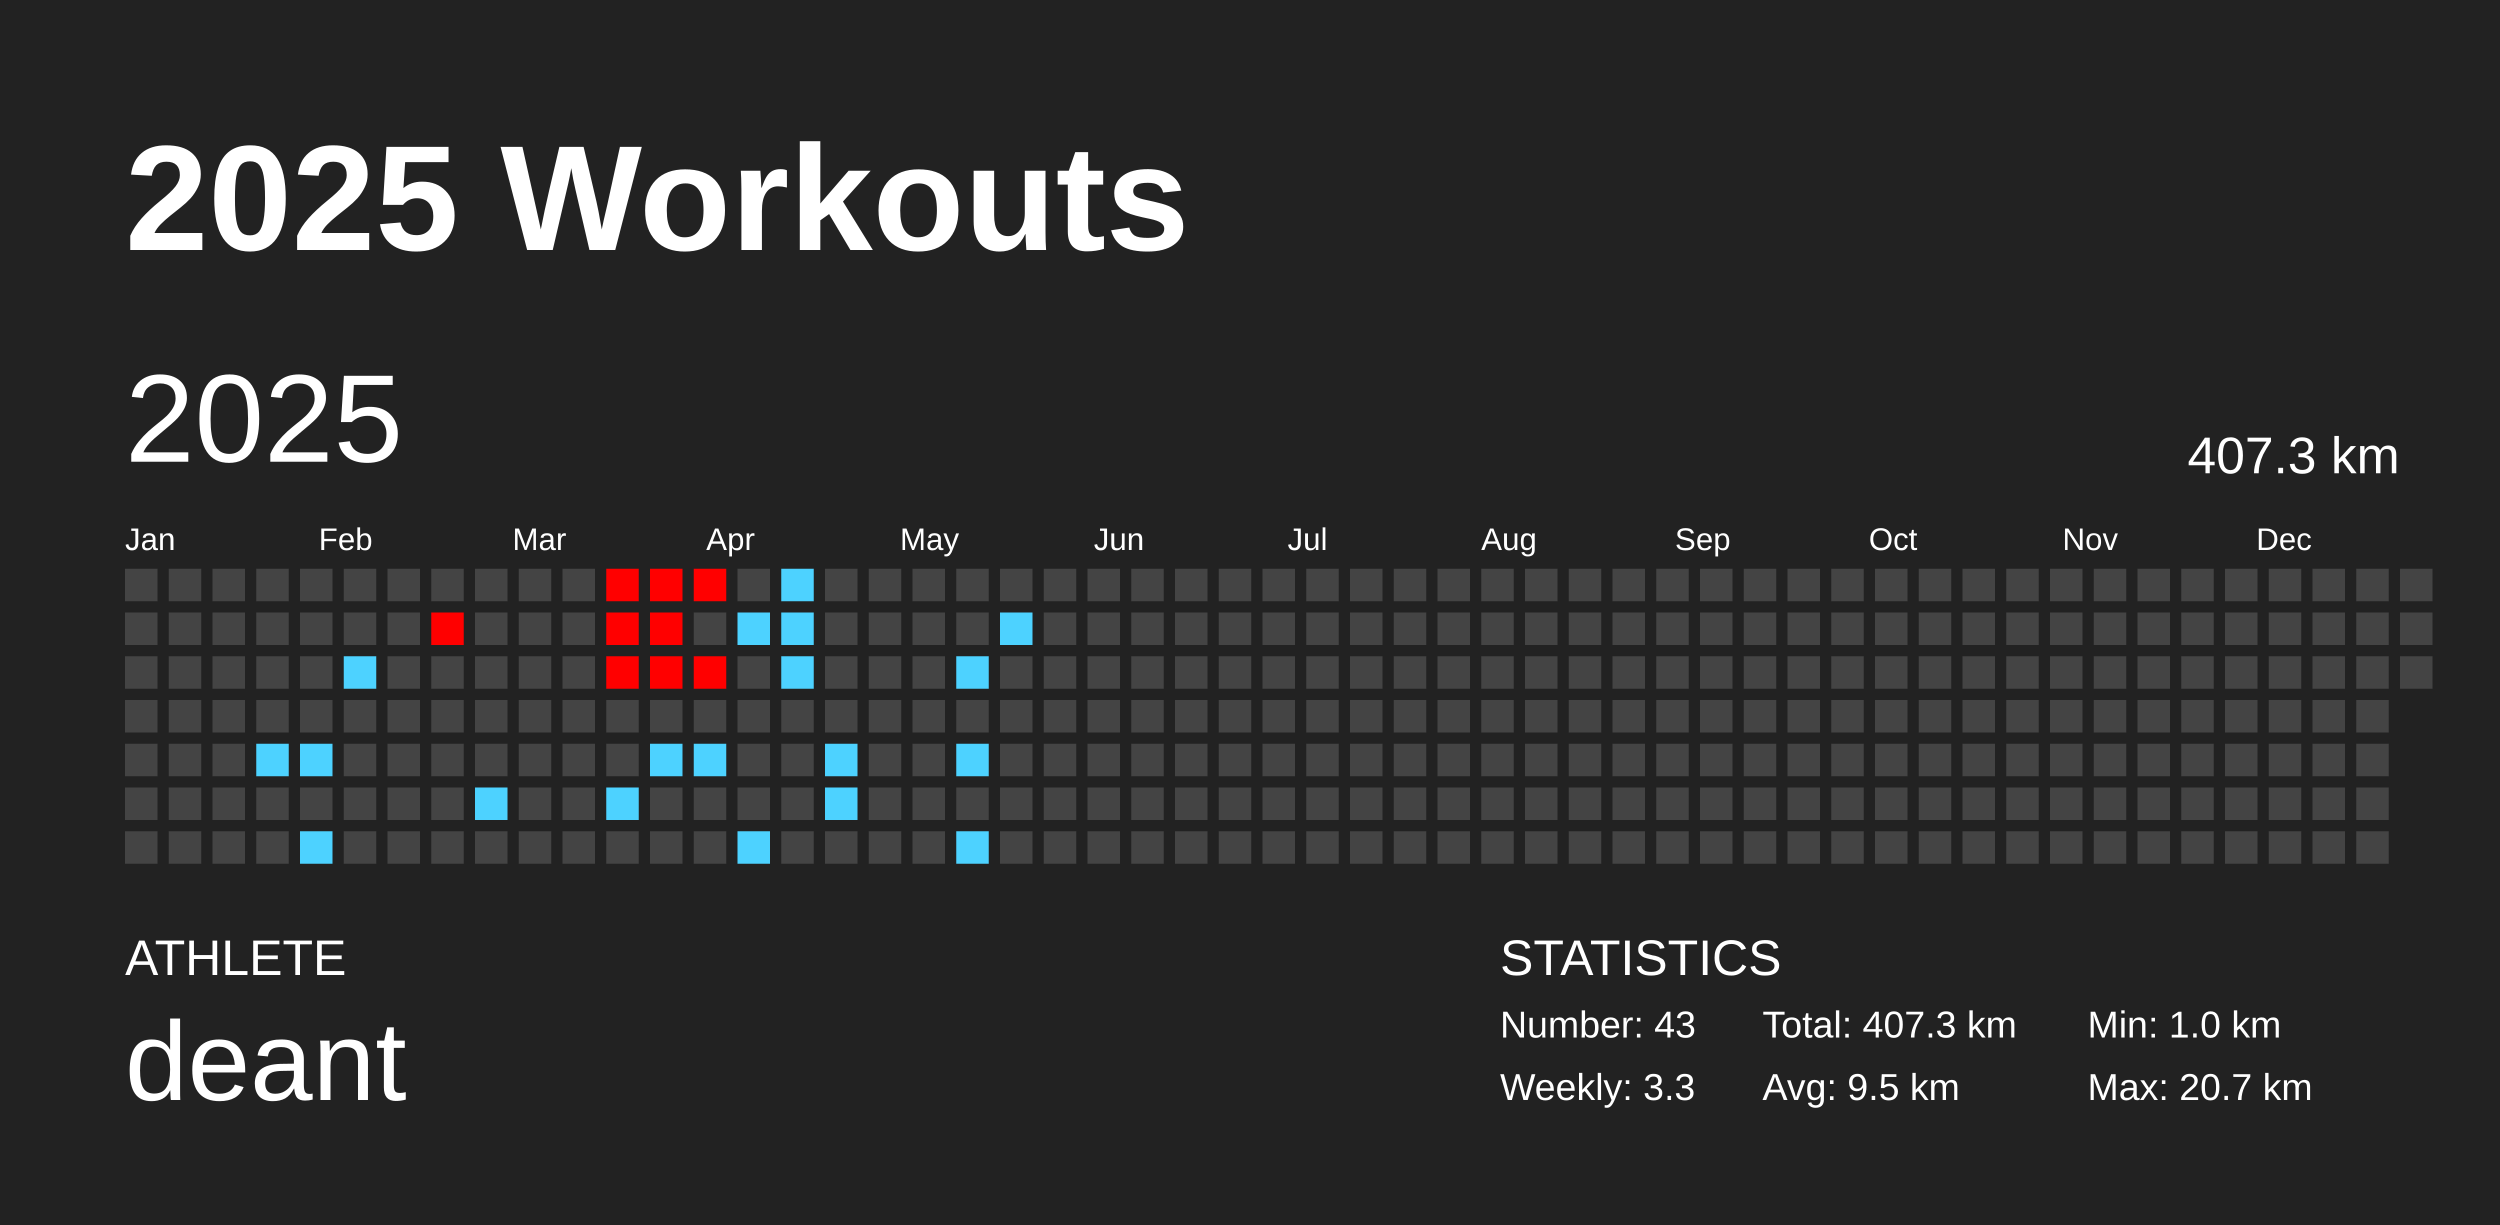
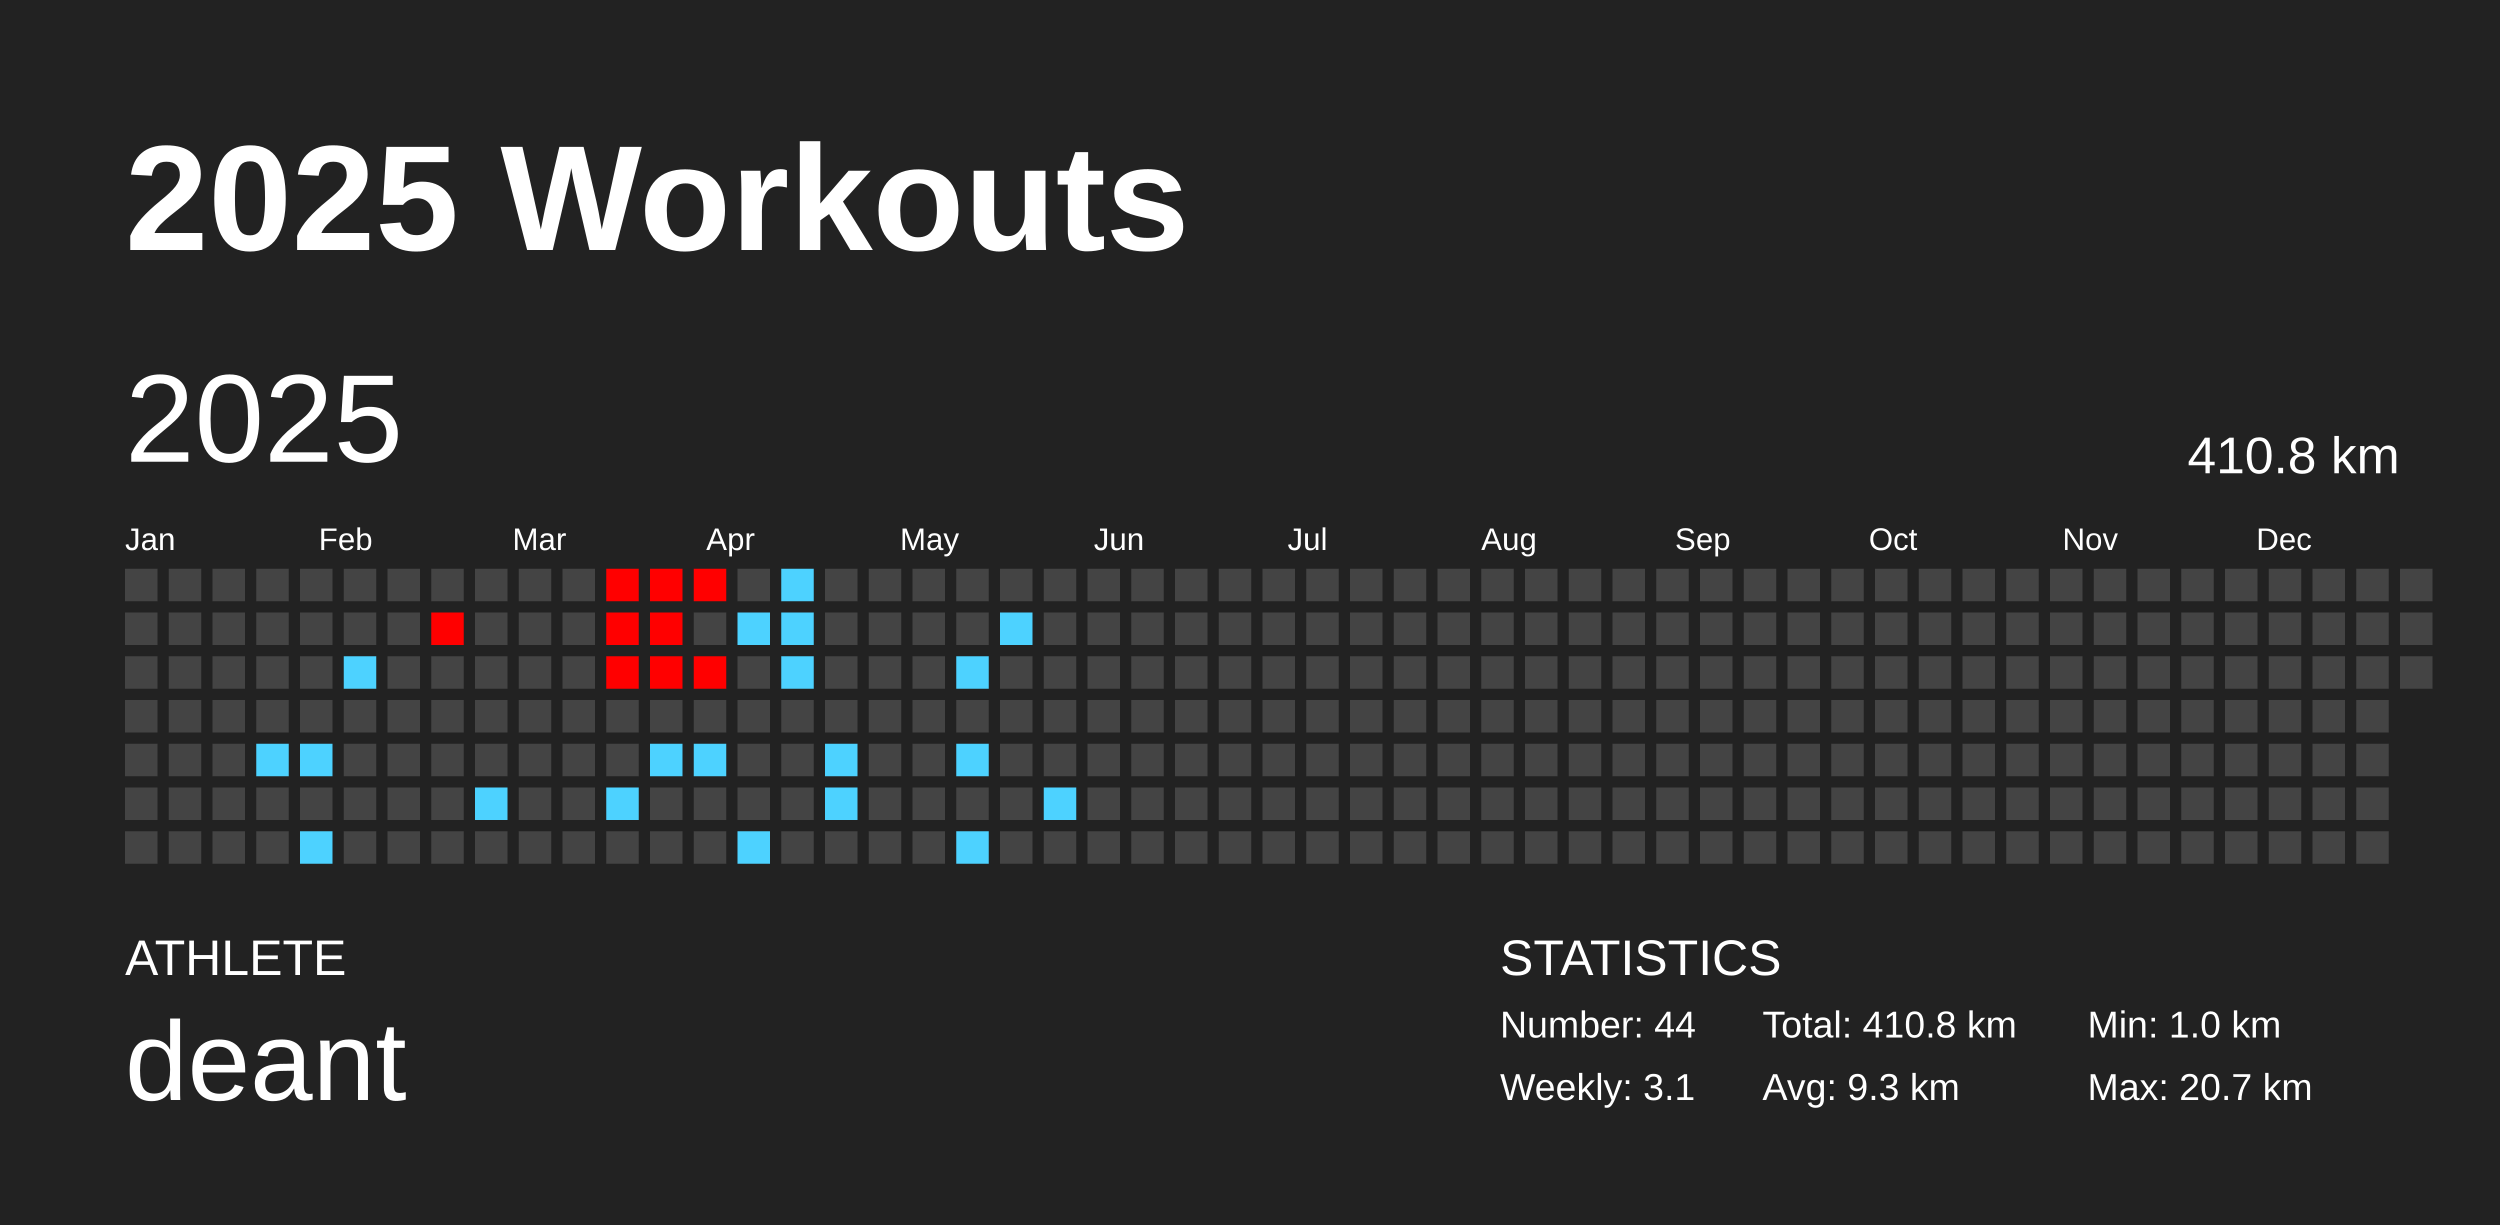
<svg xmlns="http://www.w3.org/2000/svg" baseProfile="full" height="98mm" version="1.1" viewBox="0,0,200,98" width="200mm">
  <defs />
  <rect fill="#222222" height="98" width="200" x="0" y="0" />
  <text fill="#FFFFFF" style="font-size:12px; font-family:Arial; font-weight:bold;" x="10" y="20">2025 Workouts</text>
  <text fill="#FFFFFF" style="font-size:4px; font-family:Arial" x="10" y="78">ATHLETE</text>
  <text fill="#FFFFFF" style="font-size:9px; font-family:Arial" x="10" y="88">deant</text>
  <text fill="#FFFFFF" style="font-size:4px; font-family:Arial" x="120" y="78">STATISTICS</text>
-   <text fill="#FFFFFF" style="font-size:3px; font-family:Arial" x="120" y="83">Number: 43</text>
-   <text fill="#FFFFFF" style="font-size:3px; font-family:Arial" x="120" y="88">Weekly: 3.3</text>
-   <text fill="#FFFFFF" style="font-size:3px; font-family:Arial" x="141" y="83">Total: 407.3 km</text>
-   <text fill="#FFFFFF" style="font-size:3px; font-family:Arial" x="141" y="88">Avg: 9.5 km</text>
+   <text fill="#FFFFFF" style="font-size:3px; font-family:Arial" x="120" y="83">Number: 44</text>
+   <text fill="#FFFFFF" style="font-size:3px; font-family:Arial" x="120" y="88">Weekly: 3.1</text>
+   <text fill="#FFFFFF" style="font-size:3px; font-family:Arial" x="141" y="83">Total: 410.8 km</text>
+   <text fill="#FFFFFF" style="font-size:3px; font-family:Arial" x="141" y="88">Avg: 9.3 km</text>
  <text fill="#FFFFFF" style="font-size:3px; font-family:Arial" x="167" y="83">Min: 1.0 km</text>
  <text fill="#FFFFFF" style="font-size:3px; font-family:Arial" x="167" y="88">Max: 20.7 km</text>
  <text dominant-baseline="hanging" fill="#FFFFFF" style="font-size:10.0px; font-family:Arial;" x="10" y="30">2025</text>
-   <text dominant-baseline="hanging" fill="#FFFFFF" style="font-size:4.125px; font-family:Arial;" x="175" y="35">407.3 km</text>
+   <text dominant-baseline="hanging" fill="#FFFFFF" style="font-size:4.125px; font-family:Arial;" x="175" y="35">410.8 km</text>
  <text fill="#FFFFFF" style="font-size:2.5px; font-family:Arial" x="10.0" y="44">Jan</text>
  <text fill="#FFFFFF" style="font-size:2.5px; font-family:Arial" x="25.5" y="44">Feb</text>
  <text fill="#FFFFFF" style="font-size:2.5px; font-family:Arial" x="41.0" y="44">Mar</text>
  <text fill="#FFFFFF" style="font-size:2.5px; font-family:Arial" x="56.5" y="44">Apr</text>
  <text fill="#FFFFFF" style="font-size:2.5px; font-family:Arial" x="72.0" y="44">May</text>
  <text fill="#FFFFFF" style="font-size:2.5px; font-family:Arial" x="87.5" y="44">Jun</text>
  <text fill="#FFFFFF" style="font-size:2.5px; font-family:Arial" x="103.0" y="44">Jul</text>
  <text fill="#FFFFFF" style="font-size:2.5px; font-family:Arial" x="118.5" y="44">Aug</text>
  <text fill="#FFFFFF" style="font-size:2.5px; font-family:Arial" x="134.0" y="44">Sep</text>
  <text fill="#FFFFFF" style="font-size:2.5px; font-family:Arial" x="149.5" y="44">Oct</text>
  <text fill="#FFFFFF" style="font-size:2.5px; font-family:Arial" x="165.0" y="44">Nov</text>
  <text fill="#FFFFFF" style="font-size:2.5px; font-family:Arial" x="180.5" y="44">Dec</text>
  <rect fill="#444444" height="2.6" width="2.6" x="10.0" y="45.5" />
  <rect fill="#444444" height="2.6" width="2.6" x="10.0" y="49.0" />
  <rect fill="#444444" height="2.6" width="2.6" x="10.0" y="52.5" />
  <rect fill="#444444" height="2.6" width="2.6" x="10.0" y="56.0" />
  <rect fill="#444444" height="2.6" width="2.6" x="10.0" y="59.5" />
  <rect fill="#444444" height="2.6" width="2.6" x="10.0" y="63.0" />
  <rect fill="#444444" height="2.6" width="2.6" x="10.0" y="66.5" />
  <rect fill="#444444" height="2.6" width="2.6" x="13.5" y="45.5" />
  <rect fill="#444444" height="2.6" width="2.6" x="13.5" y="49.0" />
  <rect fill="#444444" height="2.6" width="2.6" x="13.5" y="52.5" />
  <rect fill="#444444" height="2.6" width="2.6" x="13.5" y="56.0" />
  <rect fill="#444444" height="2.6" width="2.6" x="13.5" y="59.5" />
  <rect fill="#444444" height="2.6" width="2.6" x="13.5" y="63.0" />
  <rect fill="#444444" height="2.6" width="2.6" x="13.5" y="66.5" />
  <rect fill="#444444" height="2.6" width="2.6" x="17.0" y="45.5" />
  <rect fill="#444444" height="2.6" width="2.6" x="17.0" y="49.0" />
  <rect fill="#444444" height="2.6" width="2.6" x="17.0" y="52.5" />
  <rect fill="#444444" height="2.6" width="2.6" x="17.0" y="56.0" />
  <rect fill="#444444" height="2.6" width="2.6" x="17.0" y="59.5" />
  <rect fill="#444444" height="2.6" width="2.6" x="17.0" y="63.0" />
  <rect fill="#444444" height="2.6" width="2.6" x="17.0" y="66.5" />
  <rect fill="#444444" height="2.6" width="2.6" x="20.5" y="45.5" />
  <rect fill="#444444" height="2.6" width="2.6" x="20.5" y="49.0" />
  <rect fill="#444444" height="2.6" width="2.6" x="20.5" y="52.5" />
  <rect fill="#444444" height="2.6" width="2.6" x="20.5" y="56.0" />
  <rect fill="#4dd2ff" height="2.6" width="2.6" x="20.5" y="59.5" />
  <rect fill="#444444" height="2.6" width="2.6" x="20.5" y="63.0" />
  <rect fill="#444444" height="2.6" width="2.6" x="20.5" y="66.5" />
  <rect fill="#444444" height="2.6" width="2.6" x="24.0" y="45.5" />
  <rect fill="#444444" height="2.6" width="2.6" x="24.0" y="49.0" />
  <rect fill="#444444" height="2.6" width="2.6" x="24.0" y="52.5" />
  <rect fill="#444444" height="2.6" width="2.6" x="24.0" y="56.0" />
  <rect fill="#4dd2ff" height="2.6" width="2.6" x="24.0" y="59.5" />
  <rect fill="#444444" height="2.6" width="2.6" x="24.0" y="63.0" />
  <rect fill="#4dd2ff" height="2.6" width="2.6" x="24.0" y="66.5" />
  <rect fill="#444444" height="2.6" width="2.6" x="27.5" y="45.5" />
  <rect fill="#444444" height="2.6" width="2.6" x="27.5" y="49.0" />
  <rect fill="#4dd2ff" height="2.6" width="2.6" x="27.5" y="52.5" />
  <rect fill="#444444" height="2.6" width="2.6" x="27.5" y="56.0" />
  <rect fill="#444444" height="2.6" width="2.6" x="27.5" y="59.5" />
  <rect fill="#444444" height="2.6" width="2.6" x="27.5" y="63.0" />
  <rect fill="#444444" height="2.6" width="2.6" x="27.5" y="66.5" />
  <rect fill="#444444" height="2.6" width="2.6" x="31.0" y="45.5" />
  <rect fill="#444444" height="2.6" width="2.6" x="31.0" y="49.0" />
  <rect fill="#444444" height="2.6" width="2.6" x="31.0" y="52.5" />
  <rect fill="#444444" height="2.6" width="2.6" x="31.0" y="56.0" />
  <rect fill="#444444" height="2.6" width="2.6" x="31.0" y="59.5" />
  <rect fill="#444444" height="2.6" width="2.6" x="31.0" y="63.0" />
  <rect fill="#444444" height="2.6" width="2.6" x="31.0" y="66.5" />
  <rect fill="#444444" height="2.6" width="2.6" x="34.5" y="45.5" />
  <rect fill="red" height="2.6" width="2.6" x="34.5" y="49.0" />
  <rect fill="#444444" height="2.6" width="2.6" x="34.5" y="52.5" />
  <rect fill="#444444" height="2.6" width="2.6" x="34.5" y="56.0" />
  <rect fill="#444444" height="2.6" width="2.6" x="34.5" y="59.5" />
  <rect fill="#444444" height="2.6" width="2.6" x="34.5" y="63.0" />
  <rect fill="#444444" height="2.6" width="2.6" x="34.5" y="66.5" />
  <rect fill="#444444" height="2.6" width="2.6" x="38.0" y="45.5" />
  <rect fill="#444444" height="2.6" width="2.6" x="38.0" y="49.0" />
  <rect fill="#444444" height="2.6" width="2.6" x="38.0" y="52.5" />
  <rect fill="#444444" height="2.6" width="2.6" x="38.0" y="56.0" />
  <rect fill="#444444" height="2.6" width="2.6" x="38.0" y="59.5" />
  <rect fill="#4dd2ff" height="2.6" width="2.6" x="38.0" y="63.0" />
  <rect fill="#444444" height="2.6" width="2.6" x="38.0" y="66.5" />
  <rect fill="#444444" height="2.6" width="2.6" x="41.5" y="45.5" />
  <rect fill="#444444" height="2.6" width="2.6" x="41.5" y="49.0" />
  <rect fill="#444444" height="2.6" width="2.6" x="41.5" y="52.5" />
  <rect fill="#444444" height="2.6" width="2.6" x="41.5" y="56.0" />
  <rect fill="#444444" height="2.6" width="2.6" x="41.5" y="59.5" />
  <rect fill="#444444" height="2.6" width="2.6" x="41.5" y="63.0" />
  <rect fill="#444444" height="2.6" width="2.6" x="41.5" y="66.5" />
  <rect fill="#444444" height="2.6" width="2.6" x="45.0" y="45.5" />
  <rect fill="#444444" height="2.6" width="2.6" x="45.0" y="49.0" />
  <rect fill="#444444" height="2.6" width="2.6" x="45.0" y="52.5" />
  <rect fill="#444444" height="2.6" width="2.6" x="45.0" y="56.0" />
  <rect fill="#444444" height="2.6" width="2.6" x="45.0" y="59.5" />
  <rect fill="#444444" height="2.6" width="2.6" x="45.0" y="63.0" />
  <rect fill="#444444" height="2.6" width="2.6" x="45.0" y="66.5" />
  <rect fill="red" height="2.6" width="2.6" x="48.5" y="45.5" />
  <rect fill="red" height="2.6" width="2.6" x="48.5" y="49.0" />
  <rect fill="red" height="2.6" width="2.6" x="48.5" y="52.5" />
  <rect fill="#444444" height="2.6" width="2.6" x="48.5" y="56.0" />
  <rect fill="#444444" height="2.6" width="2.6" x="48.5" y="59.5" />
  <rect fill="#4dd2ff" height="2.6" width="2.6" x="48.5" y="63.0" />
  <rect fill="#444444" height="2.6" width="2.6" x="48.5" y="66.5" />
  <rect fill="red" height="2.6" width="2.6" x="52.0" y="45.5" />
  <rect fill="red" height="2.6" width="2.6" x="52.0" y="49.0" />
  <rect fill="red" height="2.6" width="2.6" x="52.0" y="52.5" />
  <rect fill="#444444" height="2.6" width="2.6" x="52.0" y="56.0" />
  <rect fill="#4dd2ff" height="2.6" width="2.6" x="52.0" y="59.5" />
  <rect fill="#444444" height="2.6" width="2.6" x="52.0" y="63.0" />
  <rect fill="#444444" height="2.6" width="2.6" x="52.0" y="66.5" />
  <rect fill="red" height="2.6" width="2.6" x="55.5" y="45.5" />
  <rect fill="#444444" height="2.6" width="2.6" x="55.5" y="49.0" />
  <rect fill="red" height="2.6" width="2.6" x="55.5" y="52.5" />
  <rect fill="#444444" height="2.6" width="2.6" x="55.5" y="56.0" />
  <rect fill="#4dd2ff" height="2.6" width="2.6" x="55.5" y="59.5" />
  <rect fill="#444444" height="2.6" width="2.6" x="55.5" y="63.0" />
  <rect fill="#444444" height="2.6" width="2.6" x="55.5" y="66.5" />
  <rect fill="#444444" height="2.6" width="2.6" x="59.0" y="45.5" />
  <rect fill="#4dd2ff" height="2.6" width="2.6" x="59.0" y="49.0" />
  <rect fill="#444444" height="2.6" width="2.6" x="59.0" y="52.5" />
  <rect fill="#444444" height="2.6" width="2.6" x="59.0" y="56.0" />
  <rect fill="#444444" height="2.6" width="2.6" x="59.0" y="59.5" />
  <rect fill="#444444" height="2.6" width="2.6" x="59.0" y="63.0" />
  <rect fill="#4dd2ff" height="2.6" width="2.6" x="59.0" y="66.5" />
  <rect fill="#4dd2ff" height="2.6" width="2.6" x="62.5" y="45.5" />
  <rect fill="#4dd2ff" height="2.6" width="2.6" x="62.5" y="49.0" />
  <rect fill="#4dd2ff" height="2.6" width="2.6" x="62.5" y="52.5" />
  <rect fill="#444444" height="2.6" width="2.6" x="62.5" y="56.0" />
  <rect fill="#444444" height="2.6" width="2.6" x="62.5" y="59.5" />
  <rect fill="#444444" height="2.6" width="2.6" x="62.5" y="63.0" />
  <rect fill="#444444" height="2.6" width="2.6" x="62.5" y="66.5" />
  <rect fill="#444444" height="2.6" width="2.6" x="66.0" y="45.5" />
  <rect fill="#444444" height="2.6" width="2.6" x="66.0" y="49.0" />
  <rect fill="#444444" height="2.6" width="2.6" x="66.0" y="52.5" />
  <rect fill="#444444" height="2.6" width="2.6" x="66.0" y="56.0" />
  <rect fill="#4dd2ff" height="2.6" width="2.6" x="66.0" y="59.5" />
  <rect fill="#4dd2ff" height="2.6" width="2.6" x="66.0" y="63.0" />
  <rect fill="#444444" height="2.6" width="2.6" x="66.0" y="66.5" />
  <rect fill="#444444" height="2.6" width="2.6" x="69.5" y="45.5" />
  <rect fill="#444444" height="2.6" width="2.6" x="69.5" y="49.0" />
  <rect fill="#444444" height="2.6" width="2.6" x="69.5" y="52.5" />
  <rect fill="#444444" height="2.6" width="2.6" x="69.5" y="56.0" />
  <rect fill="#444444" height="2.6" width="2.6" x="69.5" y="59.5" />
  <rect fill="#444444" height="2.6" width="2.6" x="69.5" y="63.0" />
  <rect fill="#444444" height="2.6" width="2.6" x="69.5" y="66.5" />
  <rect fill="#444444" height="2.6" width="2.6" x="73.0" y="45.5" />
  <rect fill="#444444" height="2.6" width="2.6" x="73.0" y="49.0" />
  <rect fill="#444444" height="2.6" width="2.6" x="73.0" y="52.5" />
  <rect fill="#444444" height="2.6" width="2.6" x="73.0" y="56.0" />
  <rect fill="#444444" height="2.6" width="2.6" x="73.0" y="59.5" />
  <rect fill="#444444" height="2.6" width="2.6" x="73.0" y="63.0" />
  <rect fill="#444444" height="2.6" width="2.6" x="73.0" y="66.5" />
  <rect fill="#444444" height="2.6" width="2.6" x="76.5" y="45.5" />
  <rect fill="#444444" height="2.6" width="2.6" x="76.5" y="49.0" />
  <rect fill="#4dd2ff" height="2.6" width="2.6" x="76.5" y="52.5" />
  <rect fill="#444444" height="2.6" width="2.6" x="76.5" y="56.0" />
  <rect fill="#4dd2ff" height="2.6" width="2.6" x="76.5" y="59.5" />
  <rect fill="#444444" height="2.6" width="2.6" x="76.5" y="63.0" />
  <rect fill="#4dd2ff" height="2.6" width="2.6" x="76.5" y="66.5" />
  <rect fill="#444444" height="2.6" width="2.6" x="80.0" y="45.5" />
  <rect fill="#4dd2ff" height="2.6" width="2.6" x="80.0" y="49.0" />
  <rect fill="#444444" height="2.6" width="2.6" x="80.0" y="52.5" />
  <rect fill="#444444" height="2.6" width="2.6" x="80.0" y="56.0" />
  <rect fill="#444444" height="2.6" width="2.6" x="80.0" y="59.5" />
  <rect fill="#444444" height="2.6" width="2.6" x="80.0" y="63.0" />
  <rect fill="#444444" height="2.6" width="2.6" x="80.0" y="66.5" />
  <rect fill="#444444" height="2.6" width="2.6" x="83.5" y="45.5" />
  <rect fill="#444444" height="2.6" width="2.6" x="83.5" y="49.0" />
  <rect fill="#444444" height="2.6" width="2.6" x="83.5" y="52.5" />
  <rect fill="#444444" height="2.6" width="2.6" x="83.5" y="56.0" />
  <rect fill="#444444" height="2.6" width="2.6" x="83.5" y="59.5" />
-   <rect fill="#444444" height="2.6" width="2.6" x="83.5" y="63.0" />
+   <rect fill="#4dd2ff" height="2.6" width="2.6" x="83.5" y="63.0" />
  <rect fill="#444444" height="2.6" width="2.6" x="83.5" y="66.5" />
  <rect fill="#444444" height="2.6" width="2.6" x="87.0" y="45.5" />
  <rect fill="#444444" height="2.6" width="2.6" x="87.0" y="49.0" />
  <rect fill="#444444" height="2.6" width="2.6" x="87.0" y="52.5" />
  <rect fill="#444444" height="2.6" width="2.6" x="87.0" y="56.0" />
  <rect fill="#444444" height="2.6" width="2.6" x="87.0" y="59.5" />
  <rect fill="#444444" height="2.6" width="2.6" x="87.0" y="63.0" />
  <rect fill="#444444" height="2.6" width="2.6" x="87.0" y="66.5" />
  <rect fill="#444444" height="2.6" width="2.6" x="90.5" y="45.5" />
  <rect fill="#444444" height="2.6" width="2.6" x="90.5" y="49.0" />
  <rect fill="#444444" height="2.6" width="2.6" x="90.5" y="52.5" />
  <rect fill="#444444" height="2.6" width="2.6" x="90.5" y="56.0" />
  <rect fill="#444444" height="2.6" width="2.6" x="90.5" y="59.5" />
  <rect fill="#444444" height="2.6" width="2.6" x="90.5" y="63.0" />
  <rect fill="#444444" height="2.6" width="2.6" x="90.5" y="66.5" />
  <rect fill="#444444" height="2.6" width="2.6" x="94.0" y="45.5" />
  <rect fill="#444444" height="2.6" width="2.6" x="94.0" y="49.0" />
  <rect fill="#444444" height="2.6" width="2.6" x="94.0" y="52.5" />
  <rect fill="#444444" height="2.6" width="2.6" x="94.0" y="56.0" />
  <rect fill="#444444" height="2.6" width="2.6" x="94.0" y="59.5" />
  <rect fill="#444444" height="2.6" width="2.6" x="94.0" y="63.0" />
  <rect fill="#444444" height="2.6" width="2.6" x="94.0" y="66.5" />
  <rect fill="#444444" height="2.6" width="2.6" x="97.5" y="45.5" />
  <rect fill="#444444" height="2.6" width="2.6" x="97.5" y="49.0" />
  <rect fill="#444444" height="2.6" width="2.6" x="97.5" y="52.5" />
  <rect fill="#444444" height="2.6" width="2.6" x="97.5" y="56.0" />
  <rect fill="#444444" height="2.6" width="2.6" x="97.5" y="59.5" />
  <rect fill="#444444" height="2.6" width="2.6" x="97.5" y="63.0" />
  <rect fill="#444444" height="2.6" width="2.6" x="97.5" y="66.5" />
  <rect fill="#444444" height="2.6" width="2.6" x="101.0" y="45.5" />
  <rect fill="#444444" height="2.6" width="2.6" x="101.0" y="49.0" />
  <rect fill="#444444" height="2.6" width="2.6" x="101.0" y="52.5" />
  <rect fill="#444444" height="2.6" width="2.6" x="101.0" y="56.0" />
  <rect fill="#444444" height="2.6" width="2.6" x="101.0" y="59.5" />
  <rect fill="#444444" height="2.6" width="2.6" x="101.0" y="63.0" />
  <rect fill="#444444" height="2.6" width="2.6" x="101.0" y="66.5" />
  <rect fill="#444444" height="2.6" width="2.6" x="104.5" y="45.5" />
  <rect fill="#444444" height="2.6" width="2.6" x="104.5" y="49.0" />
  <rect fill="#444444" height="2.6" width="2.6" x="104.5" y="52.5" />
  <rect fill="#444444" height="2.6" width="2.6" x="104.5" y="56.0" />
  <rect fill="#444444" height="2.6" width="2.6" x="104.5" y="59.5" />
  <rect fill="#444444" height="2.6" width="2.6" x="104.5" y="63.0" />
  <rect fill="#444444" height="2.6" width="2.6" x="104.5" y="66.5" />
  <rect fill="#444444" height="2.6" width="2.6" x="108.0" y="45.5" />
  <rect fill="#444444" height="2.6" width="2.6" x="108.0" y="49.0" />
  <rect fill="#444444" height="2.6" width="2.6" x="108.0" y="52.5" />
  <rect fill="#444444" height="2.6" width="2.6" x="108.0" y="56.0" />
  <rect fill="#444444" height="2.6" width="2.6" x="108.0" y="59.5" />
  <rect fill="#444444" height="2.6" width="2.6" x="108.0" y="63.0" />
  <rect fill="#444444" height="2.6" width="2.6" x="108.0" y="66.5" />
  <rect fill="#444444" height="2.6" width="2.6" x="111.5" y="45.5" />
  <rect fill="#444444" height="2.6" width="2.6" x="111.5" y="49.0" />
  <rect fill="#444444" height="2.6" width="2.6" x="111.5" y="52.5" />
  <rect fill="#444444" height="2.6" width="2.6" x="111.5" y="56.0" />
  <rect fill="#444444" height="2.6" width="2.6" x="111.5" y="59.5" />
  <rect fill="#444444" height="2.6" width="2.6" x="111.5" y="63.0" />
  <rect fill="#444444" height="2.6" width="2.6" x="111.5" y="66.5" />
  <rect fill="#444444" height="2.6" width="2.6" x="115.0" y="45.5" />
  <rect fill="#444444" height="2.6" width="2.6" x="115.0" y="49.0" />
  <rect fill="#444444" height="2.6" width="2.6" x="115.0" y="52.5" />
  <rect fill="#444444" height="2.6" width="2.6" x="115.0" y="56.0" />
  <rect fill="#444444" height="2.6" width="2.6" x="115.0" y="59.5" />
  <rect fill="#444444" height="2.6" width="2.6" x="115.0" y="63.0" />
  <rect fill="#444444" height="2.6" width="2.6" x="115.0" y="66.5" />
  <rect fill="#444444" height="2.6" width="2.6" x="118.5" y="45.5" />
  <rect fill="#444444" height="2.6" width="2.6" x="118.5" y="49.0" />
  <rect fill="#444444" height="2.6" width="2.6" x="118.5" y="52.5" />
  <rect fill="#444444" height="2.6" width="2.6" x="118.5" y="56.0" />
  <rect fill="#444444" height="2.6" width="2.6" x="118.5" y="59.5" />
  <rect fill="#444444" height="2.6" width="2.6" x="118.5" y="63.0" />
  <rect fill="#444444" height="2.6" width="2.6" x="118.5" y="66.5" />
  <rect fill="#444444" height="2.6" width="2.6" x="122.0" y="45.5" />
  <rect fill="#444444" height="2.6" width="2.6" x="122.0" y="49.0" />
  <rect fill="#444444" height="2.6" width="2.6" x="122.0" y="52.5" />
  <rect fill="#444444" height="2.6" width="2.6" x="122.0" y="56.0" />
  <rect fill="#444444" height="2.6" width="2.6" x="122.0" y="59.5" />
  <rect fill="#444444" height="2.6" width="2.6" x="122.0" y="63.0" />
  <rect fill="#444444" height="2.6" width="2.6" x="122.0" y="66.5" />
  <rect fill="#444444" height="2.6" width="2.6" x="125.5" y="45.5" />
  <rect fill="#444444" height="2.6" width="2.6" x="125.5" y="49.0" />
  <rect fill="#444444" height="2.6" width="2.6" x="125.5" y="52.5" />
  <rect fill="#444444" height="2.6" width="2.6" x="125.5" y="56.0" />
  <rect fill="#444444" height="2.6" width="2.6" x="125.5" y="59.5" />
  <rect fill="#444444" height="2.6" width="2.6" x="125.5" y="63.0" />
  <rect fill="#444444" height="2.6" width="2.6" x="125.5" y="66.5" />
  <rect fill="#444444" height="2.6" width="2.6" x="129.0" y="45.5" />
  <rect fill="#444444" height="2.6" width="2.6" x="129.0" y="49.0" />
  <rect fill="#444444" height="2.6" width="2.6" x="129.0" y="52.5" />
  <rect fill="#444444" height="2.6" width="2.6" x="129.0" y="56.0" />
  <rect fill="#444444" height="2.6" width="2.6" x="129.0" y="59.5" />
  <rect fill="#444444" height="2.6" width="2.6" x="129.0" y="63.0" />
  <rect fill="#444444" height="2.6" width="2.6" x="129.0" y="66.5" />
  <rect fill="#444444" height="2.6" width="2.6" x="132.5" y="45.5" />
  <rect fill="#444444" height="2.6" width="2.6" x="132.5" y="49.0" />
  <rect fill="#444444" height="2.6" width="2.6" x="132.5" y="52.5" />
  <rect fill="#444444" height="2.6" width="2.6" x="132.5" y="56.0" />
  <rect fill="#444444" height="2.6" width="2.6" x="132.5" y="59.5" />
  <rect fill="#444444" height="2.6" width="2.6" x="132.5" y="63.0" />
  <rect fill="#444444" height="2.6" width="2.6" x="132.5" y="66.5" />
  <rect fill="#444444" height="2.6" width="2.6" x="136.0" y="45.5" />
  <rect fill="#444444" height="2.6" width="2.6" x="136.0" y="49.0" />
  <rect fill="#444444" height="2.6" width="2.6" x="136.0" y="52.5" />
  <rect fill="#444444" height="2.6" width="2.6" x="136.0" y="56.0" />
  <rect fill="#444444" height="2.6" width="2.6" x="136.0" y="59.5" />
  <rect fill="#444444" height="2.6" width="2.6" x="136.0" y="63.0" />
  <rect fill="#444444" height="2.6" width="2.6" x="136.0" y="66.5" />
  <rect fill="#444444" height="2.6" width="2.6" x="139.5" y="45.5" />
  <rect fill="#444444" height="2.6" width="2.6" x="139.5" y="49.0" />
  <rect fill="#444444" height="2.6" width="2.6" x="139.5" y="52.5" />
  <rect fill="#444444" height="2.6" width="2.6" x="139.5" y="56.0" />
  <rect fill="#444444" height="2.6" width="2.6" x="139.5" y="59.5" />
  <rect fill="#444444" height="2.6" width="2.6" x="139.5" y="63.0" />
  <rect fill="#444444" height="2.6" width="2.6" x="139.5" y="66.5" />
  <rect fill="#444444" height="2.6" width="2.6" x="143.0" y="45.5" />
  <rect fill="#444444" height="2.6" width="2.6" x="143.0" y="49.0" />
  <rect fill="#444444" height="2.6" width="2.6" x="143.0" y="52.5" />
  <rect fill="#444444" height="2.6" width="2.6" x="143.0" y="56.0" />
  <rect fill="#444444" height="2.6" width="2.6" x="143.0" y="59.5" />
  <rect fill="#444444" height="2.6" width="2.6" x="143.0" y="63.0" />
  <rect fill="#444444" height="2.6" width="2.6" x="143.0" y="66.5" />
  <rect fill="#444444" height="2.6" width="2.6" x="146.5" y="45.5" />
  <rect fill="#444444" height="2.6" width="2.6" x="146.5" y="49.0" />
  <rect fill="#444444" height="2.6" width="2.6" x="146.5" y="52.5" />
  <rect fill="#444444" height="2.6" width="2.6" x="146.5" y="56.0" />
  <rect fill="#444444" height="2.6" width="2.6" x="146.5" y="59.5" />
  <rect fill="#444444" height="2.6" width="2.6" x="146.5" y="63.0" />
  <rect fill="#444444" height="2.6" width="2.6" x="146.5" y="66.5" />
  <rect fill="#444444" height="2.6" width="2.6" x="150.0" y="45.5" />
  <rect fill="#444444" height="2.6" width="2.6" x="150.0" y="49.0" />
  <rect fill="#444444" height="2.6" width="2.6" x="150.0" y="52.5" />
  <rect fill="#444444" height="2.6" width="2.6" x="150.0" y="56.0" />
  <rect fill="#444444" height="2.6" width="2.6" x="150.0" y="59.5" />
  <rect fill="#444444" height="2.6" width="2.6" x="150.0" y="63.0" />
  <rect fill="#444444" height="2.6" width="2.6" x="150.0" y="66.5" />
  <rect fill="#444444" height="2.6" width="2.6" x="153.5" y="45.5" />
  <rect fill="#444444" height="2.6" width="2.6" x="153.5" y="49.0" />
  <rect fill="#444444" height="2.6" width="2.6" x="153.5" y="52.5" />
  <rect fill="#444444" height="2.6" width="2.6" x="153.5" y="56.0" />
  <rect fill="#444444" height="2.6" width="2.6" x="153.5" y="59.5" />
  <rect fill="#444444" height="2.6" width="2.6" x="153.5" y="63.0" />
  <rect fill="#444444" height="2.6" width="2.6" x="153.5" y="66.5" />
  <rect fill="#444444" height="2.6" width="2.6" x="157.0" y="45.5" />
  <rect fill="#444444" height="2.6" width="2.6" x="157.0" y="49.0" />
  <rect fill="#444444" height="2.6" width="2.6" x="157.0" y="52.5" />
  <rect fill="#444444" height="2.6" width="2.6" x="157.0" y="56.0" />
  <rect fill="#444444" height="2.6" width="2.6" x="157.0" y="59.5" />
  <rect fill="#444444" height="2.6" width="2.6" x="157.0" y="63.0" />
  <rect fill="#444444" height="2.6" width="2.6" x="157.0" y="66.5" />
  <rect fill="#444444" height="2.6" width="2.6" x="160.5" y="45.5" />
  <rect fill="#444444" height="2.6" width="2.6" x="160.5" y="49.0" />
  <rect fill="#444444" height="2.6" width="2.6" x="160.5" y="52.5" />
  <rect fill="#444444" height="2.6" width="2.6" x="160.5" y="56.0" />
  <rect fill="#444444" height="2.6" width="2.6" x="160.5" y="59.5" />
  <rect fill="#444444" height="2.6" width="2.6" x="160.5" y="63.0" />
  <rect fill="#444444" height="2.6" width="2.6" x="160.5" y="66.5" />
  <rect fill="#444444" height="2.6" width="2.6" x="164.0" y="45.5" />
  <rect fill="#444444" height="2.6" width="2.6" x="164.0" y="49.0" />
  <rect fill="#444444" height="2.6" width="2.6" x="164.0" y="52.5" />
  <rect fill="#444444" height="2.6" width="2.6" x="164.0" y="56.0" />
  <rect fill="#444444" height="2.6" width="2.6" x="164.0" y="59.5" />
  <rect fill="#444444" height="2.6" width="2.6" x="164.0" y="63.0" />
  <rect fill="#444444" height="2.6" width="2.6" x="164.0" y="66.5" />
  <rect fill="#444444" height="2.6" width="2.6" x="167.5" y="45.5" />
  <rect fill="#444444" height="2.6" width="2.6" x="167.5" y="49.0" />
  <rect fill="#444444" height="2.6" width="2.6" x="167.5" y="52.5" />
  <rect fill="#444444" height="2.6" width="2.6" x="167.5" y="56.0" />
  <rect fill="#444444" height="2.6" width="2.6" x="167.5" y="59.5" />
  <rect fill="#444444" height="2.6" width="2.6" x="167.5" y="63.0" />
  <rect fill="#444444" height="2.6" width="2.6" x="167.5" y="66.5" />
  <rect fill="#444444" height="2.6" width="2.6" x="171.0" y="45.5" />
  <rect fill="#444444" height="2.6" width="2.6" x="171.0" y="49.0" />
  <rect fill="#444444" height="2.6" width="2.6" x="171.0" y="52.5" />
  <rect fill="#444444" height="2.6" width="2.6" x="171.0" y="56.0" />
  <rect fill="#444444" height="2.6" width="2.6" x="171.0" y="59.5" />
  <rect fill="#444444" height="2.6" width="2.6" x="171.0" y="63.0" />
  <rect fill="#444444" height="2.6" width="2.6" x="171.0" y="66.5" />
  <rect fill="#444444" height="2.6" width="2.6" x="174.5" y="45.5" />
  <rect fill="#444444" height="2.6" width="2.6" x="174.5" y="49.0" />
  <rect fill="#444444" height="2.6" width="2.6" x="174.5" y="52.5" />
  <rect fill="#444444" height="2.6" width="2.6" x="174.5" y="56.0" />
  <rect fill="#444444" height="2.6" width="2.6" x="174.5" y="59.5" />
  <rect fill="#444444" height="2.6" width="2.6" x="174.5" y="63.0" />
  <rect fill="#444444" height="2.6" width="2.6" x="174.5" y="66.5" />
  <rect fill="#444444" height="2.6" width="2.6" x="178.0" y="45.5" />
  <rect fill="#444444" height="2.6" width="2.6" x="178.0" y="49.0" />
  <rect fill="#444444" height="2.6" width="2.6" x="178.0" y="52.5" />
  <rect fill="#444444" height="2.6" width="2.6" x="178.0" y="56.0" />
  <rect fill="#444444" height="2.6" width="2.6" x="178.0" y="59.5" />
  <rect fill="#444444" height="2.6" width="2.6" x="178.0" y="63.0" />
  <rect fill="#444444" height="2.6" width="2.6" x="178.0" y="66.5" />
  <rect fill="#444444" height="2.6" width="2.6" x="181.5" y="45.5" />
  <rect fill="#444444" height="2.6" width="2.6" x="181.5" y="49.0" />
  <rect fill="#444444" height="2.6" width="2.6" x="181.5" y="52.5" />
  <rect fill="#444444" height="2.6" width="2.6" x="181.5" y="56.0" />
  <rect fill="#444444" height="2.6" width="2.6" x="181.5" y="59.5" />
  <rect fill="#444444" height="2.6" width="2.6" x="181.5" y="63.0" />
  <rect fill="#444444" height="2.6" width="2.6" x="181.5" y="66.5" />
  <rect fill="#444444" height="2.6" width="2.6" x="185.0" y="45.5" />
  <rect fill="#444444" height="2.6" width="2.6" x="185.0" y="49.0" />
  <rect fill="#444444" height="2.6" width="2.6" x="185.0" y="52.5" />
  <rect fill="#444444" height="2.6" width="2.6" x="185.0" y="56.0" />
  <rect fill="#444444" height="2.6" width="2.6" x="185.0" y="59.5" />
  <rect fill="#444444" height="2.6" width="2.6" x="185.0" y="63.0" />
  <rect fill="#444444" height="2.6" width="2.6" x="185.0" y="66.5" />
  <rect fill="#444444" height="2.6" width="2.6" x="188.5" y="45.5" />
  <rect fill="#444444" height="2.6" width="2.6" x="188.5" y="49.0" />
  <rect fill="#444444" height="2.6" width="2.6" x="188.5" y="52.5" />
  <rect fill="#444444" height="2.6" width="2.6" x="188.5" y="56.0" />
  <rect fill="#444444" height="2.6" width="2.6" x="188.5" y="59.5" />
  <rect fill="#444444" height="2.6" width="2.6" x="188.5" y="63.0" />
  <rect fill="#444444" height="2.6" width="2.6" x="188.5" y="66.5" />
  <rect fill="#444444" height="2.6" width="2.6" x="192.0" y="45.5" />
  <rect fill="#444444" height="2.6" width="2.6" x="192.0" y="49.0" />
  <rect fill="#444444" height="2.6" width="2.6" x="192.0" y="52.5" />
</svg>
